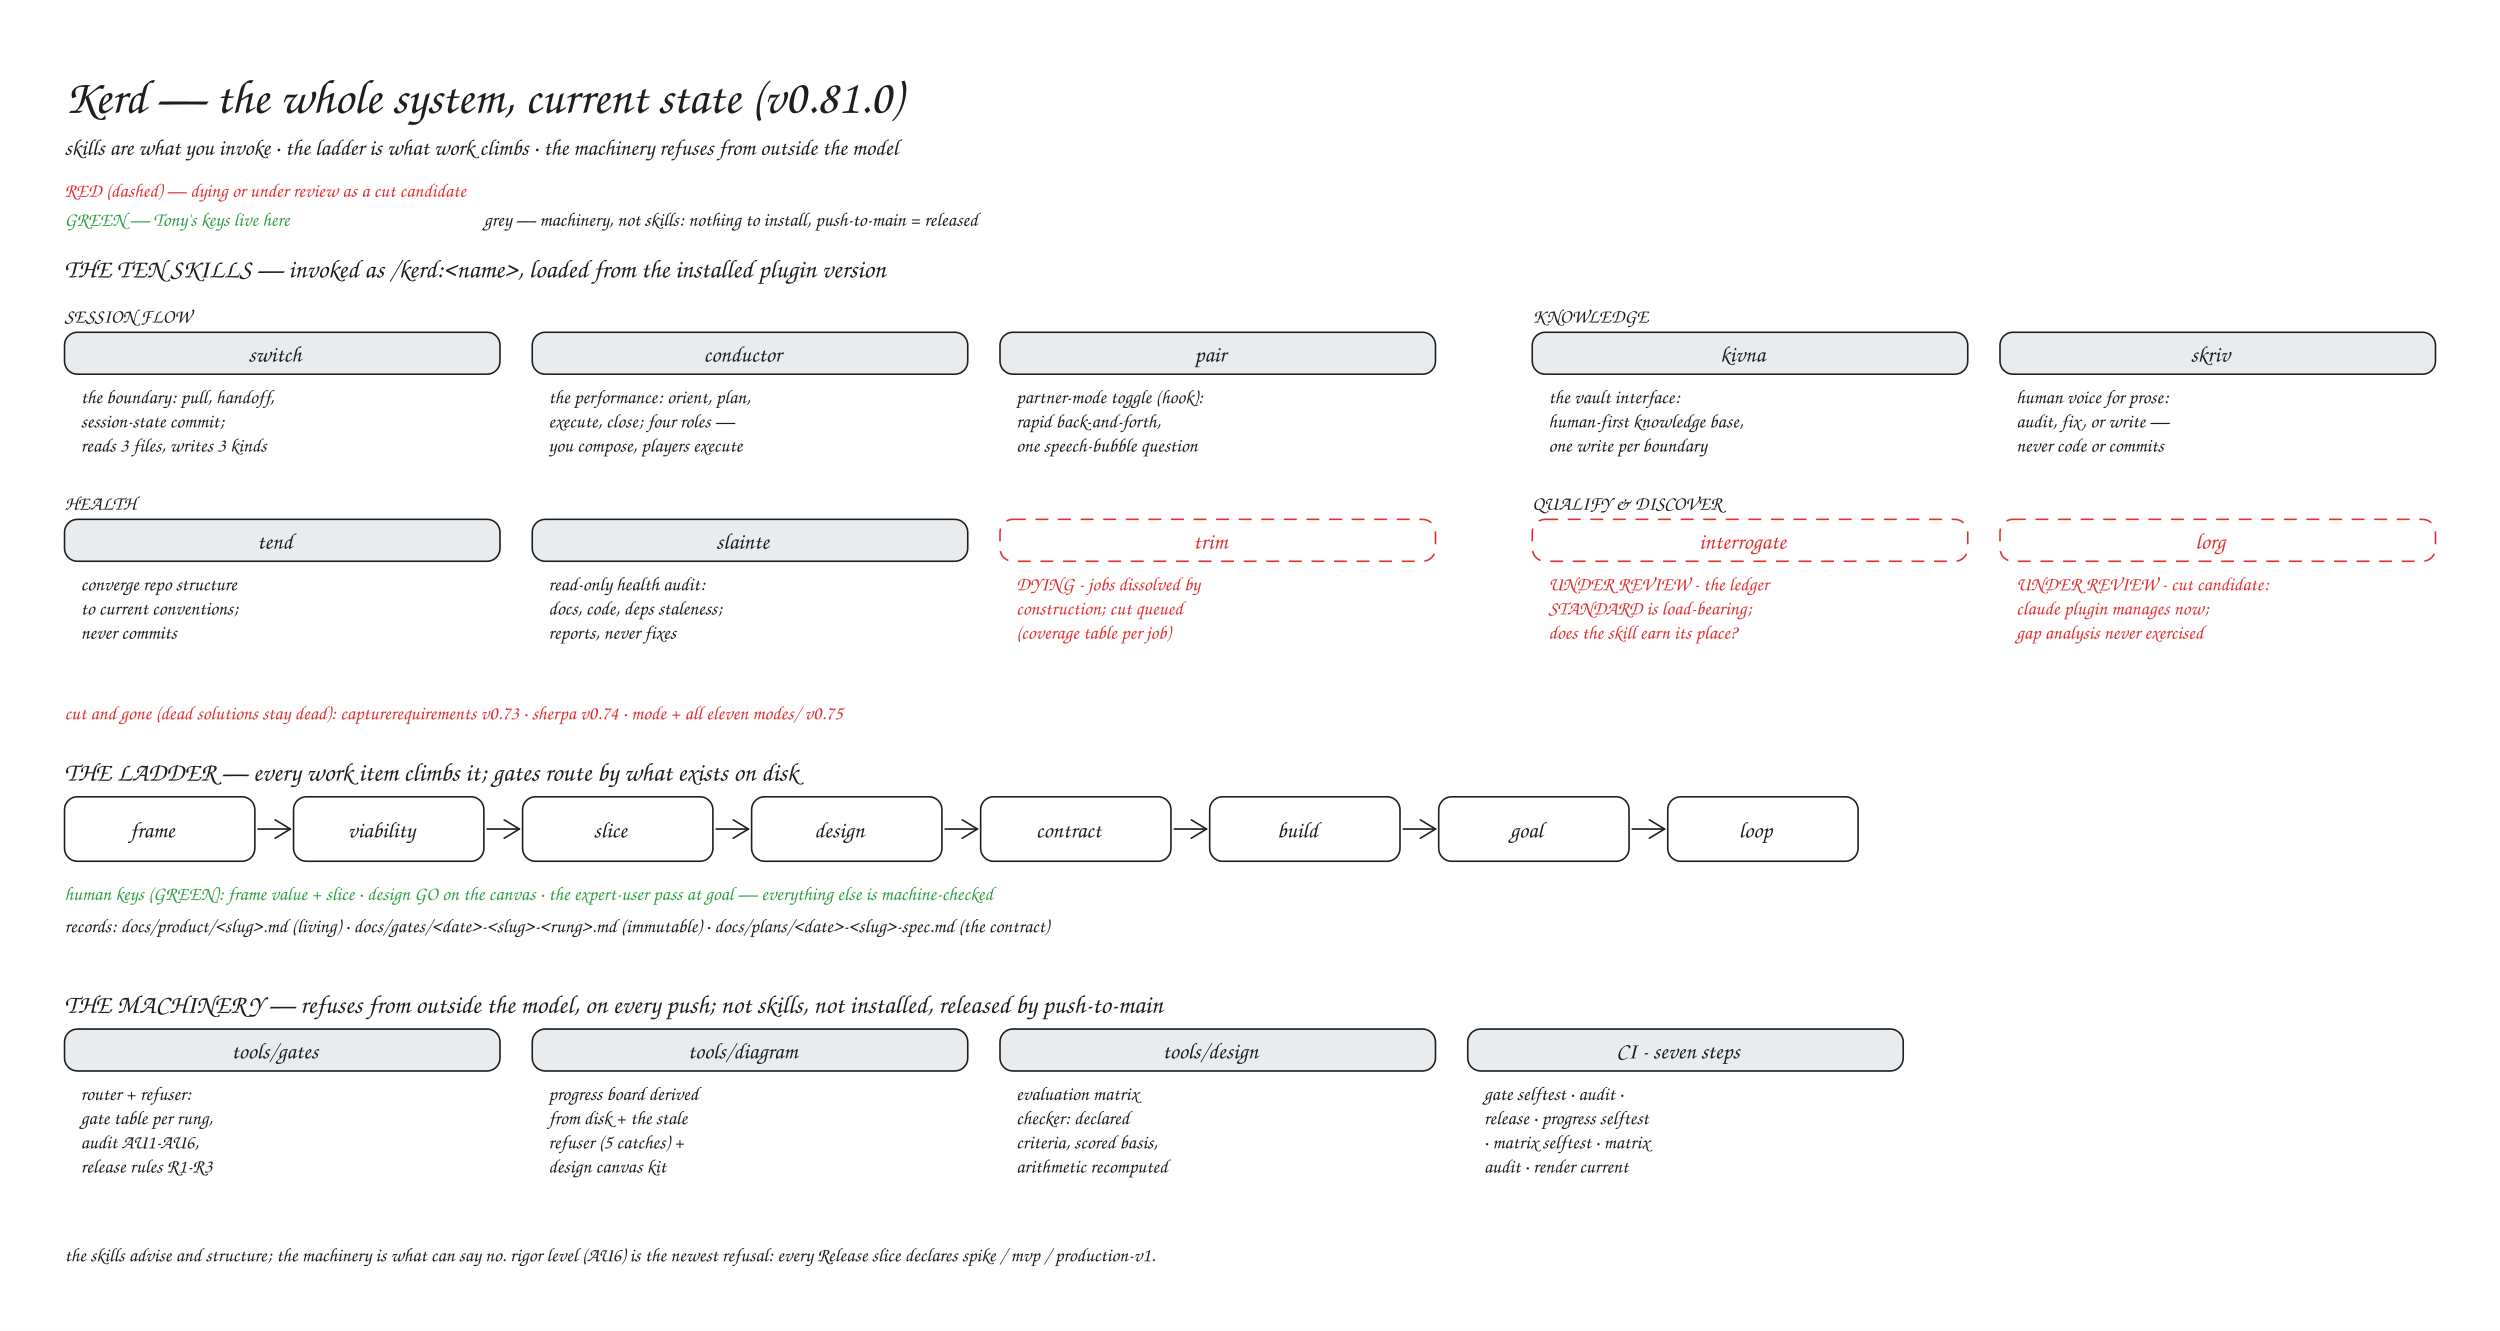
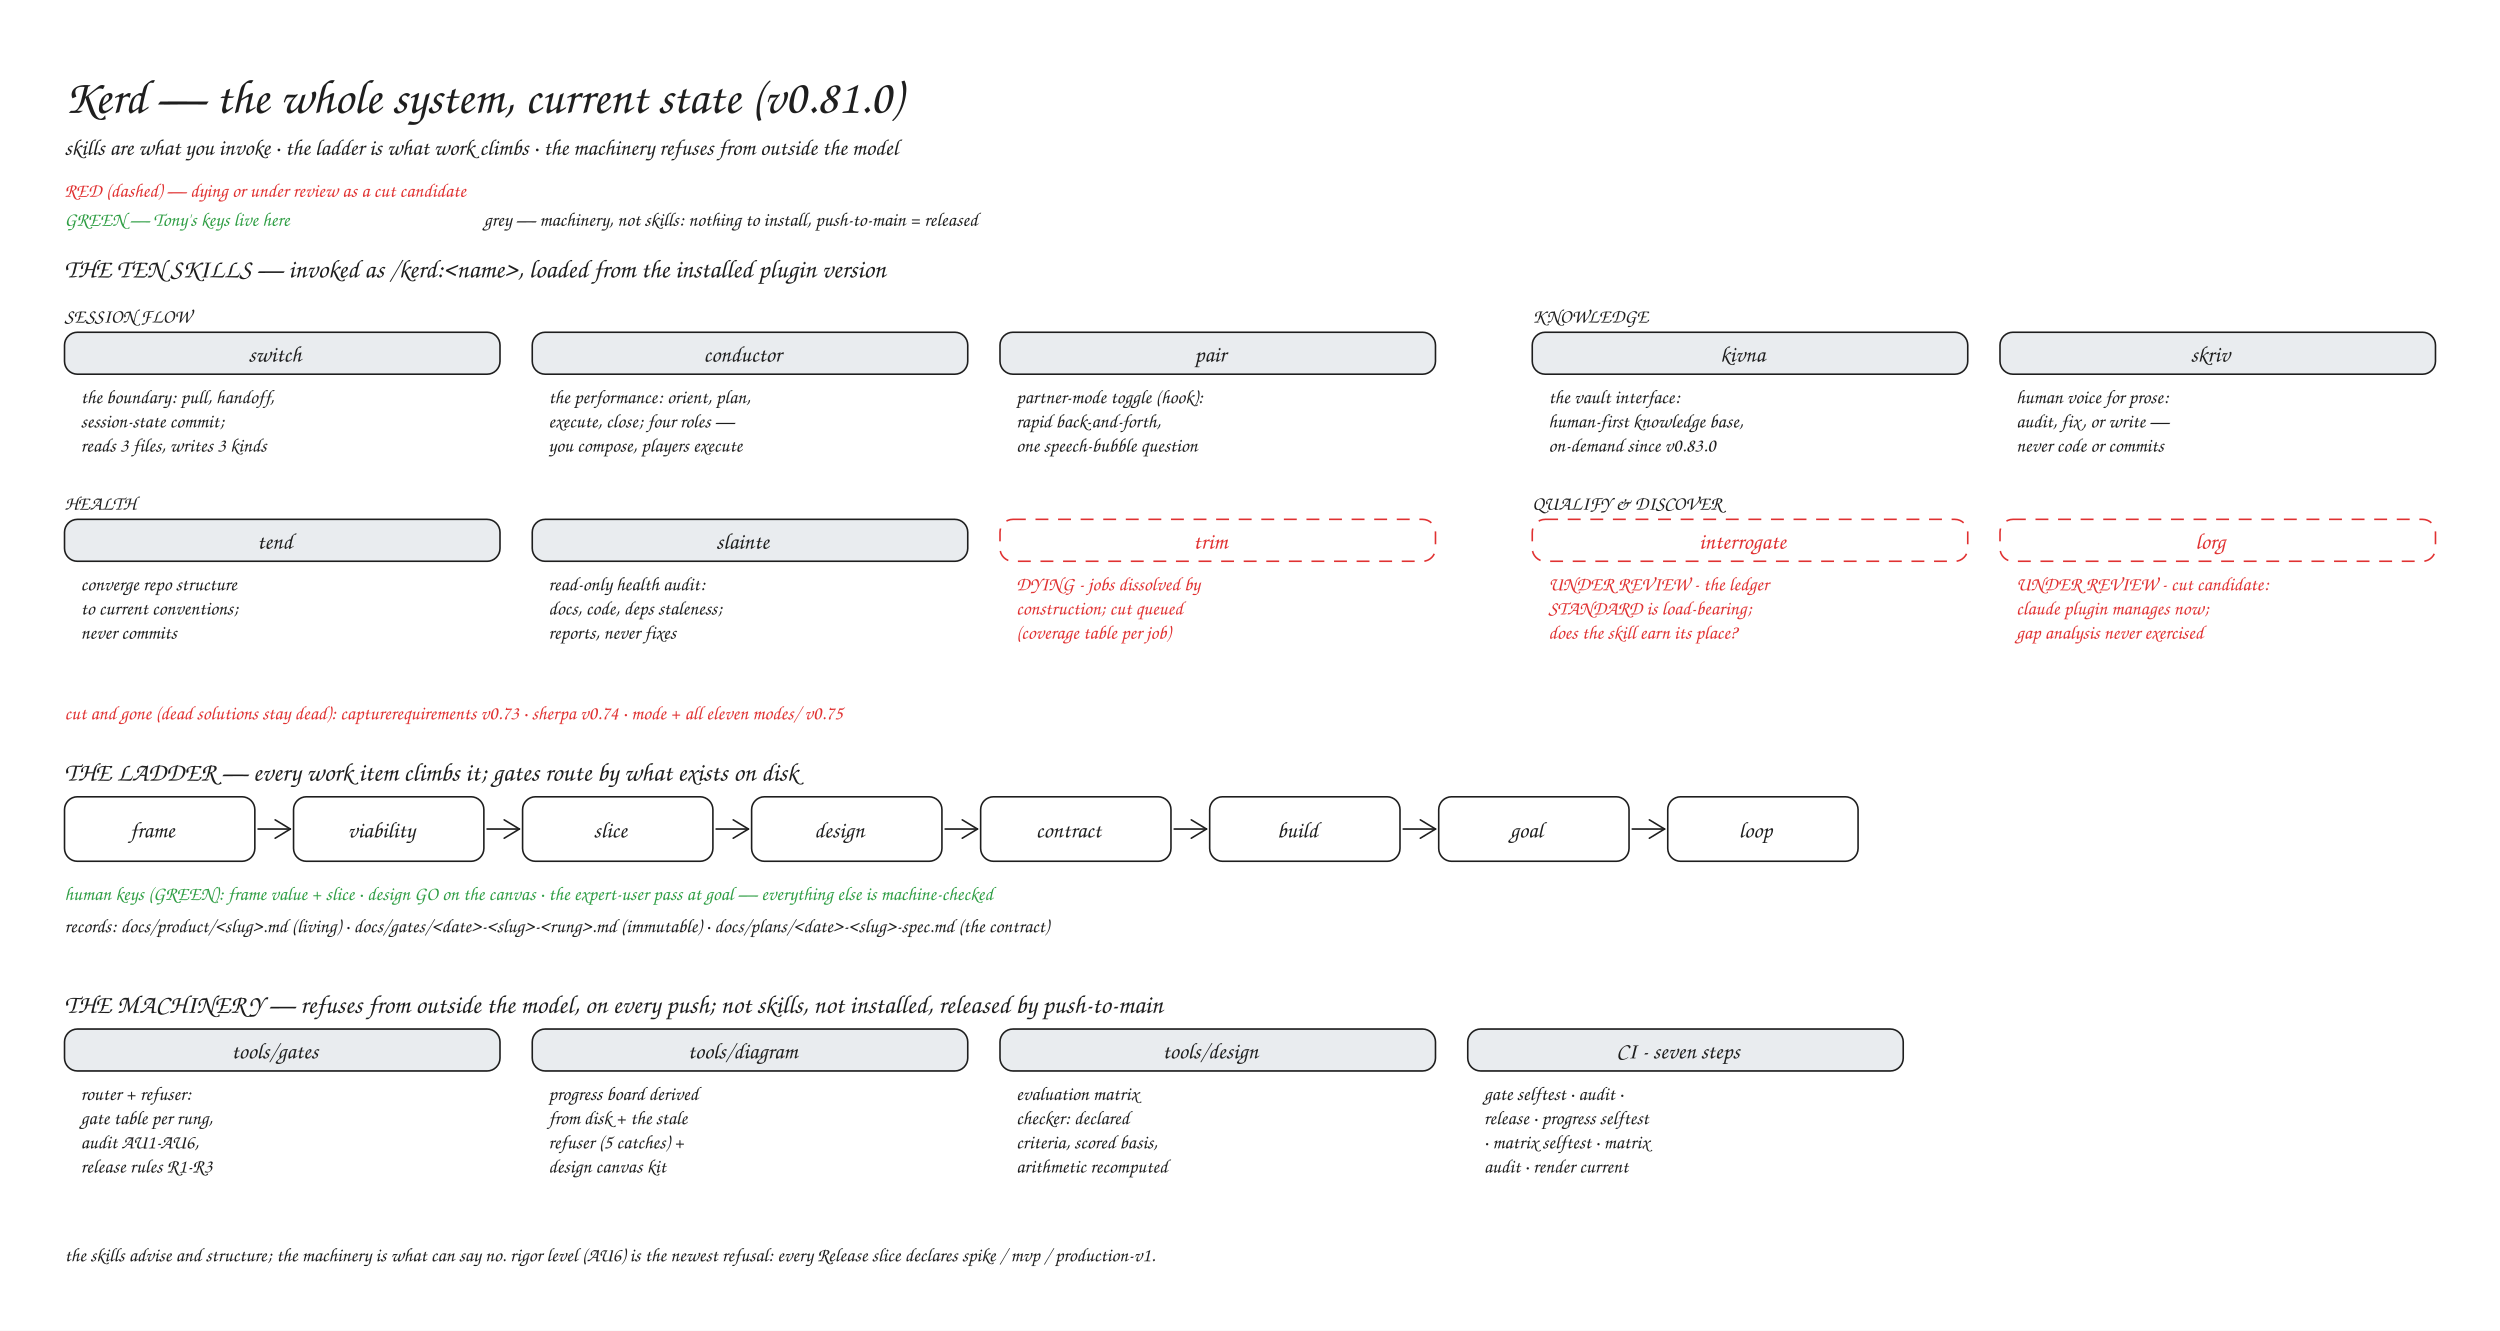
<svg xmlns="http://www.w3.org/2000/svg" width="1550" height="825" viewBox="260 40 1550 825">
  <rect x="260" y="40" width="1550" height="825" fill="#ffffff" />
  <text x="300.0" y="110.0" font-family="'Segoe Print','Bradley Hand','Chalkboard SE','Comic Sans MS',cursive" font-size="30" fill="#1e1e1e" text-anchor="start" xml:space="preserve">
    <tspan x="300.0" dy="0.0">Kerd — the whole system, current state (v0.81.0)</tspan>
  </text>
  <text x="300.0" y="136.0" font-family="'Segoe Print','Bradley Hand','Chalkboard SE','Comic Sans MS',cursive" font-size="14" fill="#1e1e1e" text-anchor="start" xml:space="preserve">
    <tspan x="300.0" dy="0.0">skills are what you invoke · the ladder is what work climbs · the machinery refuses from outside the model</tspan>
  </text>
  <text x="300.0" y="162.0" font-family="'Segoe Print','Bradley Hand','Chalkboard SE','Comic Sans MS',cursive" font-size="12" fill="#e03131" text-anchor="start" xml:space="preserve">
    <tspan x="300.0" dy="0.0">RED (dashed) — dying or under review as a cut candidate</tspan>
  </text>
  <text x="300.0" y="180.0" font-family="'Segoe Print','Bradley Hand','Chalkboard SE','Comic Sans MS',cursive" font-size="12" fill="#2f9e44" text-anchor="start" xml:space="preserve">
    <tspan x="300.0" dy="0.0">GREEN — Tony's keys live here</tspan>
  </text>
  <text x="560.0" y="180.0" font-family="'Segoe Print','Bradley Hand','Chalkboard SE','Comic Sans MS',cursive" font-size="12" fill="#1e1e1e" text-anchor="start" xml:space="preserve">
    <tspan x="560.0" dy="0.0">grey — machinery, not skills: nothing to install, push-to-main = released</tspan>
  </text>
  <text x="300.0" y="212.0" font-family="'Segoe Print','Bradley Hand','Chalkboard SE','Comic Sans MS',cursive" font-size="16" fill="#1e1e1e" text-anchor="start" xml:space="preserve">
    <tspan x="300.0" dy="0.0">THE TEN SKILLS — invoked as /kerd:&lt;name&gt;, loaded from the installed plugin version</tspan>
  </text>
  <text x="300.0" y="240.0" font-family="'Segoe Print','Bradley Hand','Chalkboard SE','Comic Sans MS',cursive" font-size="12" fill="#1e1e1e" text-anchor="start" xml:space="preserve">
    <tspan x="300.0" dy="0.0">SESSION FLOW   </tspan>
  </text>
  <rect x="300.0" y="246.0" width="270.0" height="26.0" rx="8" fill="#e9ecef" stroke="#1e1e1e" stroke-width="1" />
  <text x="435.0" y="264.2" font-family="'Segoe Print','Bradley Hand','Chalkboard SE','Comic Sans MS',cursive" font-size="14" fill="#1e1e1e" text-anchor="middle" xml:space="preserve">
    <tspan x="435.0" dy="0.0">switch</tspan>
  </text>
  <text x="310.0" y="290.0" font-family="'Segoe Print','Bradley Hand','Chalkboard SE','Comic Sans MS',cursive" font-size="12" fill="#1e1e1e" text-anchor="start" xml:space="preserve">
    <tspan x="310.0" dy="0.0">the boundary: pull, handoff,</tspan>
    <tspan x="310.0" dy="15.0">session-state commit;</tspan>
    <tspan x="310.0" dy="15.0">reads 3 files, writes 3 kinds</tspan>
  </text>
  <rect x="590.0" y="246.0" width="270.0" height="26.0" rx="8" fill="#e9ecef" stroke="#1e1e1e" stroke-width="1" />
  <text x="725.0" y="264.2" font-family="'Segoe Print','Bradley Hand','Chalkboard SE','Comic Sans MS',cursive" font-size="14" fill="#1e1e1e" text-anchor="middle" xml:space="preserve">
    <tspan x="725.0" dy="0.0">conductor</tspan>
  </text>
  <text x="600.0" y="290.0" font-family="'Segoe Print','Bradley Hand','Chalkboard SE','Comic Sans MS',cursive" font-size="12" fill="#1e1e1e" text-anchor="start" xml:space="preserve">
    <tspan x="600.0" dy="0.0">the performance: orient, plan,</tspan>
    <tspan x="600.0" dy="15.0">execute, close; four roles —</tspan>
    <tspan x="600.0" dy="15.0">you compose, players execute</tspan>
  </text>
  <rect x="880.0" y="246.0" width="270.0" height="26.0" rx="8" fill="#e9ecef" stroke="#1e1e1e" stroke-width="1" />
  <text x="1015.0" y="264.2" font-family="'Segoe Print','Bradley Hand','Chalkboard SE','Comic Sans MS',cursive" font-size="14" fill="#1e1e1e" text-anchor="middle" xml:space="preserve">
    <tspan x="1015.0" dy="0.0">pair</tspan>
  </text>
  <text x="890.0" y="290.0" font-family="'Segoe Print','Bradley Hand','Chalkboard SE','Comic Sans MS',cursive" font-size="12" fill="#1e1e1e" text-anchor="start" xml:space="preserve">
    <tspan x="890.0" dy="0.0">partner-mode toggle (hook):</tspan>
    <tspan x="890.0" dy="15.0">rapid back-and-forth,</tspan>
    <tspan x="890.0" dy="15.0">one speech-bubble question</tspan>
  </text>
  <text x="1210.0" y="240.0" font-family="'Segoe Print','Bradley Hand','Chalkboard SE','Comic Sans MS',cursive" font-size="12" fill="#1e1e1e" text-anchor="start" xml:space="preserve">
    <tspan x="1210.0" dy="0.0">KNOWLEDGE   </tspan>
  </text>
  <rect x="1210.0" y="246.0" width="270.0" height="26.0" rx="8" fill="#e9ecef" stroke="#1e1e1e" stroke-width="1" />
  <text x="1345.0" y="264.2" font-family="'Segoe Print','Bradley Hand','Chalkboard SE','Comic Sans MS',cursive" font-size="14" fill="#1e1e1e" text-anchor="middle" xml:space="preserve">
    <tspan x="1345.0" dy="0.0">kivna</tspan>
  </text>
  <text x="1220.0" y="290.0" font-family="'Segoe Print','Bradley Hand','Chalkboard SE','Comic Sans MS',cursive" font-size="12" fill="#1e1e1e" text-anchor="start" xml:space="preserve">
    <tspan x="1220.0" dy="0.0">the vault interface:</tspan>
    <tspan x="1220.0" dy="15.0">human-first knowledge base,</tspan>
-     <tspan x="1220.0" dy="15.0">one write per boundary</tspan>
+     <tspan x="1220.0" dy="15.0">on-demand since v0.83.0</tspan>
  </text>
  <rect x="1500.0" y="246.0" width="270.0" height="26.0" rx="8" fill="#e9ecef" stroke="#1e1e1e" stroke-width="1" />
  <text x="1635.0" y="264.2" font-family="'Segoe Print','Bradley Hand','Chalkboard SE','Comic Sans MS',cursive" font-size="14" fill="#1e1e1e" text-anchor="middle" xml:space="preserve">
    <tspan x="1635.0" dy="0.0">skriv</tspan>
  </text>
  <text x="1510.0" y="290.0" font-family="'Segoe Print','Bradley Hand','Chalkboard SE','Comic Sans MS',cursive" font-size="12" fill="#1e1e1e" text-anchor="start" xml:space="preserve">
    <tspan x="1510.0" dy="0.0">human voice for prose:</tspan>
    <tspan x="1510.0" dy="15.0">audit, fix, or write —</tspan>
    <tspan x="1510.0" dy="15.0">never code or commits</tspan>
  </text>
  <text x="300.0" y="356.0" font-family="'Segoe Print','Bradley Hand','Chalkboard SE','Comic Sans MS',cursive" font-size="12" fill="#1e1e1e" text-anchor="start" xml:space="preserve">
    <tspan x="300.0" dy="0.0">HEALTH   </tspan>
  </text>
  <rect x="300.0" y="362.0" width="270.0" height="26.0" rx="8" fill="#e9ecef" stroke="#1e1e1e" stroke-width="1" />
  <text x="435.0" y="380.2" font-family="'Segoe Print','Bradley Hand','Chalkboard SE','Comic Sans MS',cursive" font-size="14" fill="#1e1e1e" text-anchor="middle" xml:space="preserve">
    <tspan x="435.0" dy="0.0">tend</tspan>
  </text>
  <text x="310.0" y="406.0" font-family="'Segoe Print','Bradley Hand','Chalkboard SE','Comic Sans MS',cursive" font-size="12" fill="#1e1e1e" text-anchor="start" xml:space="preserve">
    <tspan x="310.0" dy="0.0">converge repo structure</tspan>
    <tspan x="310.0" dy="15.0">to current conventions;</tspan>
    <tspan x="310.0" dy="15.0">never commits</tspan>
  </text>
  <rect x="590.0" y="362.0" width="270.0" height="26.0" rx="8" fill="#e9ecef" stroke="#1e1e1e" stroke-width="1" />
  <text x="725.0" y="380.2" font-family="'Segoe Print','Bradley Hand','Chalkboard SE','Comic Sans MS',cursive" font-size="14" fill="#1e1e1e" text-anchor="middle" xml:space="preserve">
    <tspan x="725.0" dy="0.0">slainte</tspan>
  </text>
  <text x="600.0" y="406.0" font-family="'Segoe Print','Bradley Hand','Chalkboard SE','Comic Sans MS',cursive" font-size="12" fill="#1e1e1e" text-anchor="start" xml:space="preserve">
    <tspan x="600.0" dy="0.0">read-only health audit:</tspan>
    <tspan x="600.0" dy="15.0">docs, code, deps staleness;</tspan>
    <tspan x="600.0" dy="15.0">reports, never fixes</tspan>
  </text>
  <rect x="880.0" y="362.0" width="270.0" height="26.0" rx="8" fill="none" stroke="#e03131" stroke-width="1" stroke-dasharray="8 6" />
  <text x="1015.0" y="380.2" font-family="'Segoe Print','Bradley Hand','Chalkboard SE','Comic Sans MS',cursive" font-size="14" fill="#e03131" text-anchor="middle" xml:space="preserve">
    <tspan x="1015.0" dy="0.0">trim</tspan>
  </text>
  <text x="890.0" y="406.0" font-family="'Segoe Print','Bradley Hand','Chalkboard SE','Comic Sans MS',cursive" font-size="12" fill="#e03131" text-anchor="start" xml:space="preserve">
    <tspan x="890.0" dy="0.0">DYING - jobs dissolved by</tspan>
    <tspan x="890.0" dy="15.0">construction; cut queued</tspan>
    <tspan x="890.0" dy="15.0">(coverage table per job)</tspan>
  </text>
  <text x="1210.0" y="356.0" font-family="'Segoe Print','Bradley Hand','Chalkboard SE','Comic Sans MS',cursive" font-size="12" fill="#1e1e1e" text-anchor="start" xml:space="preserve">
    <tspan x="1210.0" dy="0.0">QUALIFY &amp; DISCOVER   </tspan>
  </text>
  <rect x="1210.0" y="362.0" width="270.0" height="26.0" rx="8" fill="none" stroke="#e03131" stroke-width="1" stroke-dasharray="8 6" />
  <text x="1345.0" y="380.2" font-family="'Segoe Print','Bradley Hand','Chalkboard SE','Comic Sans MS',cursive" font-size="14" fill="#e03131" text-anchor="middle" xml:space="preserve">
    <tspan x="1345.0" dy="0.0">interrogate</tspan>
  </text>
  <text x="1220.0" y="406.0" font-family="'Segoe Print','Bradley Hand','Chalkboard SE','Comic Sans MS',cursive" font-size="12" fill="#e03131" text-anchor="start" xml:space="preserve">
    <tspan x="1220.0" dy="0.0">UNDER REVIEW - the ledger</tspan>
    <tspan x="1220.0" dy="15.0">STANDARD is load-bearing;</tspan>
    <tspan x="1220.0" dy="15.0">does the skill earn its place?</tspan>
  </text>
  <rect x="1500.0" y="362.0" width="270.0" height="26.0" rx="8" fill="none" stroke="#e03131" stroke-width="1" stroke-dasharray="8 6" />
  <text x="1635.0" y="380.2" font-family="'Segoe Print','Bradley Hand','Chalkboard SE','Comic Sans MS',cursive" font-size="14" fill="#e03131" text-anchor="middle" xml:space="preserve">
    <tspan x="1635.0" dy="0.0">lorg</tspan>
  </text>
  <text x="1510.0" y="406.0" font-family="'Segoe Print','Bradley Hand','Chalkboard SE','Comic Sans MS',cursive" font-size="12" fill="#e03131" text-anchor="start" xml:space="preserve">
    <tspan x="1510.0" dy="0.0">UNDER REVIEW - cut candidate:</tspan>
    <tspan x="1510.0" dy="15.0">claude plugin manages now;</tspan>
    <tspan x="1510.0" dy="15.0">gap analysis never exercised</tspan>
  </text>
  <text x="300.0" y="486.0" font-family="'Segoe Print','Bradley Hand','Chalkboard SE','Comic Sans MS',cursive" font-size="12" fill="#e03131" text-anchor="start" xml:space="preserve">
    <tspan x="300.0" dy="0.0">cut and gone (dead solutions stay dead): capturerequirements v0.73 · sherpa v0.74 · mode + all eleven modes/ v0.75</tspan>
  </text>
  <text x="300.0" y="524.0" font-family="'Segoe Print','Bradley Hand','Chalkboard SE','Comic Sans MS',cursive" font-size="16" fill="#1e1e1e" text-anchor="start" xml:space="preserve">
    <tspan x="300.0" dy="0.0">THE LADDER — every work item climbs it; gates route by what exists on disk</tspan>
  </text>
  <rect x="300.0" y="534.0" width="118.0" height="40.0" rx="8" fill="none" stroke="#1e1e1e" stroke-width="1" />
  <text x="359.0" y="559.2" font-family="'Segoe Print','Bradley Hand','Chalkboard SE','Comic Sans MS',cursive" font-size="14" fill="#1e1e1e" text-anchor="middle" xml:space="preserve">
    <tspan x="359.0" dy="0.0">frame</tspan>
  </text>
  <rect x="442.0" y="534.0" width="118.0" height="40.0" rx="8" fill="none" stroke="#1e1e1e" stroke-width="1" />
  <text x="501.0" y="559.2" font-family="'Segoe Print','Bradley Hand','Chalkboard SE','Comic Sans MS',cursive" font-size="14" fill="#1e1e1e" text-anchor="middle" xml:space="preserve">
    <tspan x="501.0" dy="0.0">viability</tspan>
  </text>
  <polyline points="420.0,554.0 440.0,554.0" fill="none" stroke="#1e1e1e" stroke-width="1" stroke-linecap="round" stroke-linejoin="round" />
  <line x1="440.0" y1="554.0" x2="430.6" y2="559.7" stroke="#1e1e1e" stroke-width="1" stroke-linecap="round" />
  <line x1="440.0" y1="554.0" x2="430.6" y2="548.3" stroke="#1e1e1e" stroke-width="1" stroke-linecap="round" />
  <rect x="584.0" y="534.0" width="118.0" height="40.0" rx="8" fill="none" stroke="#1e1e1e" stroke-width="1" />
  <text x="643.0" y="559.2" font-family="'Segoe Print','Bradley Hand','Chalkboard SE','Comic Sans MS',cursive" font-size="14" fill="#1e1e1e" text-anchor="middle" xml:space="preserve">
    <tspan x="643.0" dy="0.0">slice</tspan>
  </text>
  <polyline points="562.0,554.0 582.0,554.0" fill="none" stroke="#1e1e1e" stroke-width="1" stroke-linecap="round" stroke-linejoin="round" />
  <line x1="582.0" y1="554.0" x2="572.6" y2="559.7" stroke="#1e1e1e" stroke-width="1" stroke-linecap="round" />
  <line x1="582.0" y1="554.0" x2="572.6" y2="548.3" stroke="#1e1e1e" stroke-width="1" stroke-linecap="round" />
  <rect x="726.0" y="534.0" width="118.0" height="40.0" rx="8" fill="none" stroke="#1e1e1e" stroke-width="1" />
  <text x="785.0" y="559.2" font-family="'Segoe Print','Bradley Hand','Chalkboard SE','Comic Sans MS',cursive" font-size="14" fill="#1e1e1e" text-anchor="middle" xml:space="preserve">
    <tspan x="785.0" dy="0.0">design</tspan>
  </text>
  <polyline points="704.0,554.0 724.0,554.0" fill="none" stroke="#1e1e1e" stroke-width="1" stroke-linecap="round" stroke-linejoin="round" />
  <line x1="724.0" y1="554.0" x2="714.6" y2="559.7" stroke="#1e1e1e" stroke-width="1" stroke-linecap="round" />
  <line x1="724.0" y1="554.0" x2="714.6" y2="548.3" stroke="#1e1e1e" stroke-width="1" stroke-linecap="round" />
  <rect x="868.0" y="534.0" width="118.0" height="40.0" rx="8" fill="none" stroke="#1e1e1e" stroke-width="1" />
  <text x="927.0" y="559.2" font-family="'Segoe Print','Bradley Hand','Chalkboard SE','Comic Sans MS',cursive" font-size="14" fill="#1e1e1e" text-anchor="middle" xml:space="preserve">
    <tspan x="927.0" dy="0.0">contract</tspan>
  </text>
  <polyline points="846.0,554.0 866.0,554.0" fill="none" stroke="#1e1e1e" stroke-width="1" stroke-linecap="round" stroke-linejoin="round" />
  <line x1="866.0" y1="554.0" x2="856.6" y2="559.7" stroke="#1e1e1e" stroke-width="1" stroke-linecap="round" />
  <line x1="866.0" y1="554.0" x2="856.6" y2="548.3" stroke="#1e1e1e" stroke-width="1" stroke-linecap="round" />
  <rect x="1010.0" y="534.0" width="118.0" height="40.0" rx="8" fill="none" stroke="#1e1e1e" stroke-width="1" />
  <text x="1069.0" y="559.2" font-family="'Segoe Print','Bradley Hand','Chalkboard SE','Comic Sans MS',cursive" font-size="14" fill="#1e1e1e" text-anchor="middle" xml:space="preserve">
    <tspan x="1069.0" dy="0.0">build</tspan>
  </text>
  <polyline points="988.0,554.0 1008.0,554.0" fill="none" stroke="#1e1e1e" stroke-width="1" stroke-linecap="round" stroke-linejoin="round" />
  <line x1="1008.0" y1="554.0" x2="998.6" y2="559.7" stroke="#1e1e1e" stroke-width="1" stroke-linecap="round" />
  <line x1="1008.0" y1="554.0" x2="998.6" y2="548.3" stroke="#1e1e1e" stroke-width="1" stroke-linecap="round" />
  <rect x="1152.0" y="534.0" width="118.0" height="40.0" rx="8" fill="none" stroke="#1e1e1e" stroke-width="1" />
  <text x="1211.0" y="559.2" font-family="'Segoe Print','Bradley Hand','Chalkboard SE','Comic Sans MS',cursive" font-size="14" fill="#1e1e1e" text-anchor="middle" xml:space="preserve">
    <tspan x="1211.0" dy="0.0">goal</tspan>
  </text>
  <polyline points="1130.0,554.0 1150.0,554.0" fill="none" stroke="#1e1e1e" stroke-width="1" stroke-linecap="round" stroke-linejoin="round" />
  <line x1="1150.0" y1="554.0" x2="1140.6" y2="559.7" stroke="#1e1e1e" stroke-width="1" stroke-linecap="round" />
  <line x1="1150.0" y1="554.0" x2="1140.6" y2="548.3" stroke="#1e1e1e" stroke-width="1" stroke-linecap="round" />
  <rect x="1294.0" y="534.0" width="118.0" height="40.0" rx="8" fill="none" stroke="#1e1e1e" stroke-width="1" />
  <text x="1353.0" y="559.2" font-family="'Segoe Print','Bradley Hand','Chalkboard SE','Comic Sans MS',cursive" font-size="14" fill="#1e1e1e" text-anchor="middle" xml:space="preserve">
    <tspan x="1353.0" dy="0.0">loop</tspan>
  </text>
  <polyline points="1272.0,554.0 1292.0,554.0" fill="none" stroke="#1e1e1e" stroke-width="1" stroke-linecap="round" stroke-linejoin="round" />
  <line x1="1292.0" y1="554.0" x2="1282.6" y2="559.7" stroke="#1e1e1e" stroke-width="1" stroke-linecap="round" />
  <line x1="1292.0" y1="554.0" x2="1282.6" y2="548.3" stroke="#1e1e1e" stroke-width="1" stroke-linecap="round" />
  <text x="300.0" y="598.0" font-family="'Segoe Print','Bradley Hand','Chalkboard SE','Comic Sans MS',cursive" font-size="12" fill="#2f9e44" text-anchor="start" xml:space="preserve">
    <tspan x="300.0" dy="0.0">human keys (GREEN): frame value + slice · design GO on the canvas · the expert-user pass at goal — everything else is machine-checked</tspan>
  </text>
  <text x="300.0" y="618.0" font-family="'Segoe Print','Bradley Hand','Chalkboard SE','Comic Sans MS',cursive" font-size="12" fill="#1e1e1e" text-anchor="start" xml:space="preserve">
    <tspan x="300.0" dy="0.0">records: docs/product/&lt;slug&gt;.md (living) · docs/gates/&lt;date&gt;-&lt;slug&gt;-&lt;rung&gt;.md (immutable) · docs/plans/&lt;date&gt;-&lt;slug&gt;-spec.md (the contract)</tspan>
  </text>
  <text x="300.0" y="668.0" font-family="'Segoe Print','Bradley Hand','Chalkboard SE','Comic Sans MS',cursive" font-size="16" fill="#1e1e1e" text-anchor="start" xml:space="preserve">
    <tspan x="300.0" dy="0.0">THE MACHINERY — refuses from outside the model, on every push; not skills, not installed, released by push-to-main</tspan>
  </text>
  <rect x="300.0" y="678.0" width="270.0" height="26.0" rx="8" fill="#e9ecef" stroke="#1e1e1e" stroke-width="1" />
  <text x="435.0" y="696.2" font-family="'Segoe Print','Bradley Hand','Chalkboard SE','Comic Sans MS',cursive" font-size="14" fill="#1e1e1e" text-anchor="middle" xml:space="preserve">
    <tspan x="435.0" dy="0.0">tools/gates</tspan>
  </text>
  <text x="310.0" y="722.0" font-family="'Segoe Print','Bradley Hand','Chalkboard SE','Comic Sans MS',cursive" font-size="12" fill="#1e1e1e" text-anchor="start" xml:space="preserve">
    <tspan x="310.0" dy="0.0">router + refuser:</tspan>
    <tspan x="310.0" dy="15.0">gate table per rung,</tspan>
    <tspan x="310.0" dy="15.0">audit AU1-AU6,</tspan>
    <tspan x="310.0" dy="15.0">release rules R1-R3</tspan>
  </text>
  <rect x="590.0" y="678.0" width="270.0" height="26.0" rx="8" fill="#e9ecef" stroke="#1e1e1e" stroke-width="1" />
  <text x="725.0" y="696.2" font-family="'Segoe Print','Bradley Hand','Chalkboard SE','Comic Sans MS',cursive" font-size="14" fill="#1e1e1e" text-anchor="middle" xml:space="preserve">
    <tspan x="725.0" dy="0.0">tools/diagram</tspan>
  </text>
  <text x="600.0" y="722.0" font-family="'Segoe Print','Bradley Hand','Chalkboard SE','Comic Sans MS',cursive" font-size="12" fill="#1e1e1e" text-anchor="start" xml:space="preserve">
    <tspan x="600.0" dy="0.0">progress board derived</tspan>
    <tspan x="600.0" dy="15.0">from disk + the stale</tspan>
    <tspan x="600.0" dy="15.0">refuser (5 catches) +</tspan>
    <tspan x="600.0" dy="15.0">design canvas kit</tspan>
  </text>
  <rect x="880.0" y="678.0" width="270.0" height="26.0" rx="8" fill="#e9ecef" stroke="#1e1e1e" stroke-width="1" />
  <text x="1015.0" y="696.2" font-family="'Segoe Print','Bradley Hand','Chalkboard SE','Comic Sans MS',cursive" font-size="14" fill="#1e1e1e" text-anchor="middle" xml:space="preserve">
    <tspan x="1015.0" dy="0.0">tools/design</tspan>
  </text>
  <text x="890.0" y="722.0" font-family="'Segoe Print','Bradley Hand','Chalkboard SE','Comic Sans MS',cursive" font-size="12" fill="#1e1e1e" text-anchor="start" xml:space="preserve">
    <tspan x="890.0" dy="0.0">evaluation matrix</tspan>
    <tspan x="890.0" dy="15.0">checker: declared</tspan>
    <tspan x="890.0" dy="15.0">criteria, scored basis,</tspan>
    <tspan x="890.0" dy="15.0">arithmetic recomputed</tspan>
  </text>
  <rect x="1170.0" y="678.0" width="270.0" height="26.0" rx="8" fill="#e9ecef" stroke="#1e1e1e" stroke-width="1" />
  <text x="1305.0" y="696.2" font-family="'Segoe Print','Bradley Hand','Chalkboard SE','Comic Sans MS',cursive" font-size="14" fill="#1e1e1e" text-anchor="middle" xml:space="preserve">
    <tspan x="1305.0" dy="0.0">CI - seven steps</tspan>
  </text>
  <text x="1180.0" y="722.0" font-family="'Segoe Print','Bradley Hand','Chalkboard SE','Comic Sans MS',cursive" font-size="12" fill="#1e1e1e" text-anchor="start" xml:space="preserve">
    <tspan x="1180.0" dy="0.0">gate selftest · audit ·</tspan>
    <tspan x="1180.0" dy="15.0">release · progress selftest</tspan>
    <tspan x="1180.0" dy="15.0">· matrix selftest · matrix</tspan>
    <tspan x="1180.0" dy="15.0">audit · render current</tspan>
  </text>
  <text x="300.0" y="822.0" font-family="'Segoe Print','Bradley Hand','Chalkboard SE','Comic Sans MS',cursive" font-size="12" fill="#1e1e1e" text-anchor="start" xml:space="preserve">
    <tspan x="300.0" dy="0.0">the skills advise and structure; the machinery is what can say no. rigor level (AU6) is the newest refusal: every Release slice declares spike / mvp / production-v1.</tspan>
  </text>
</svg>
